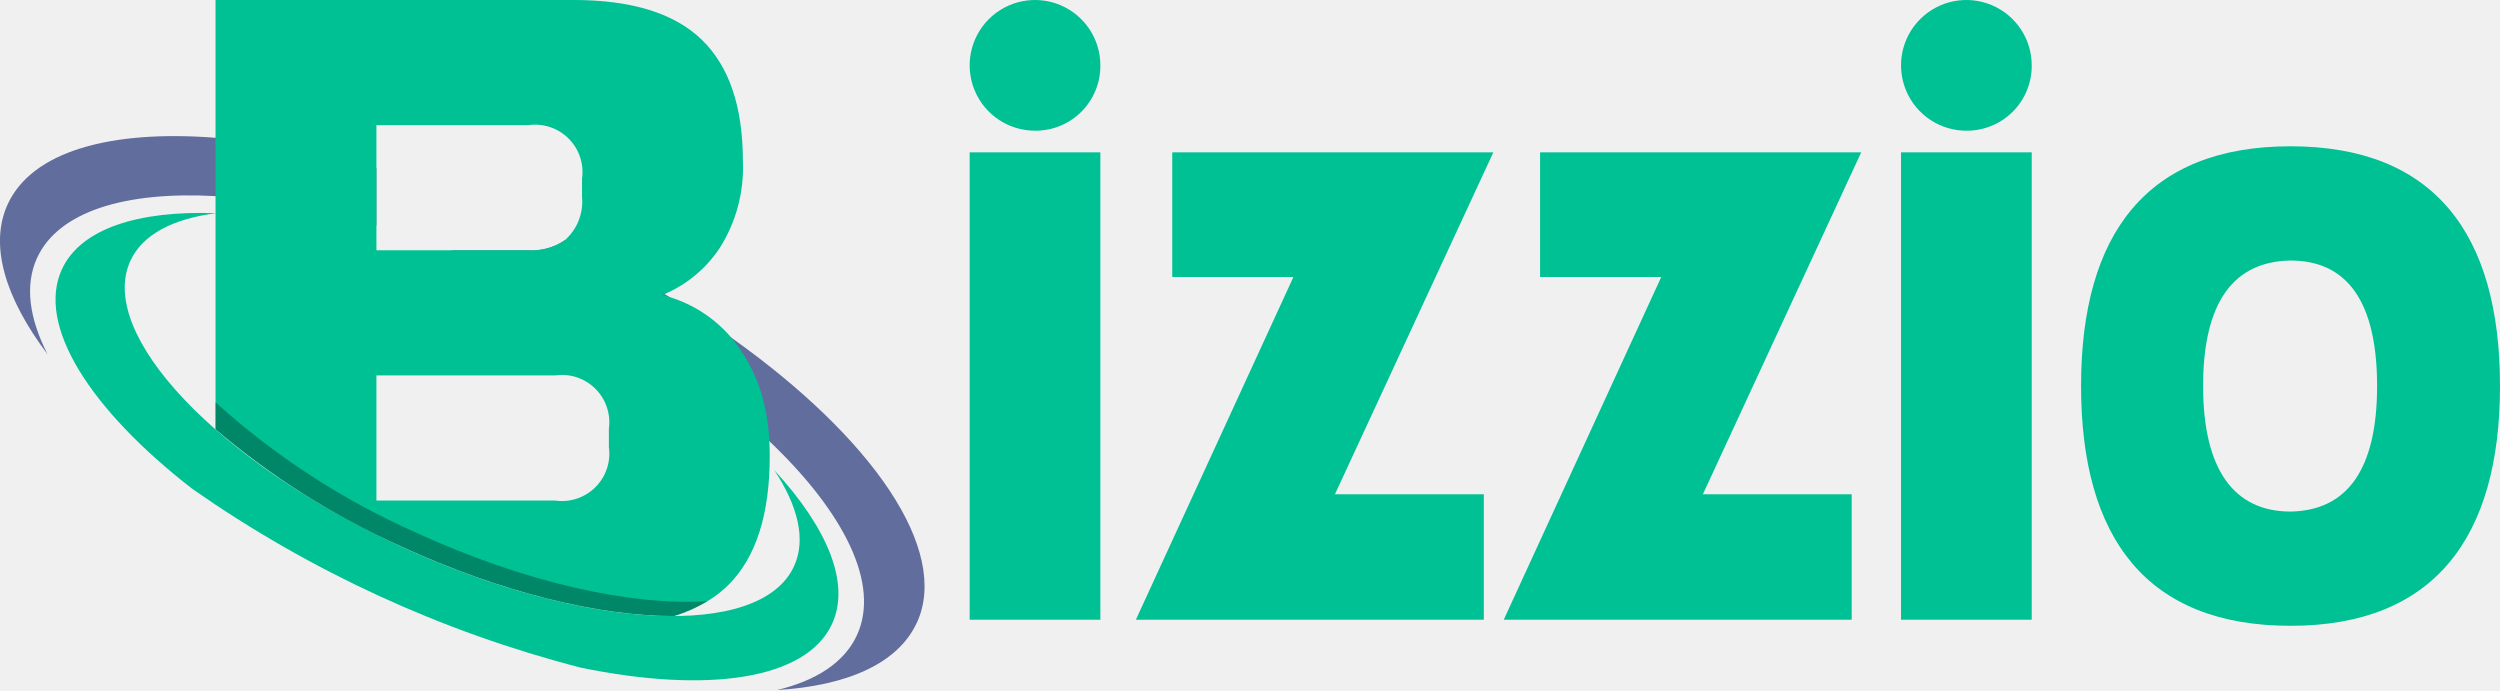
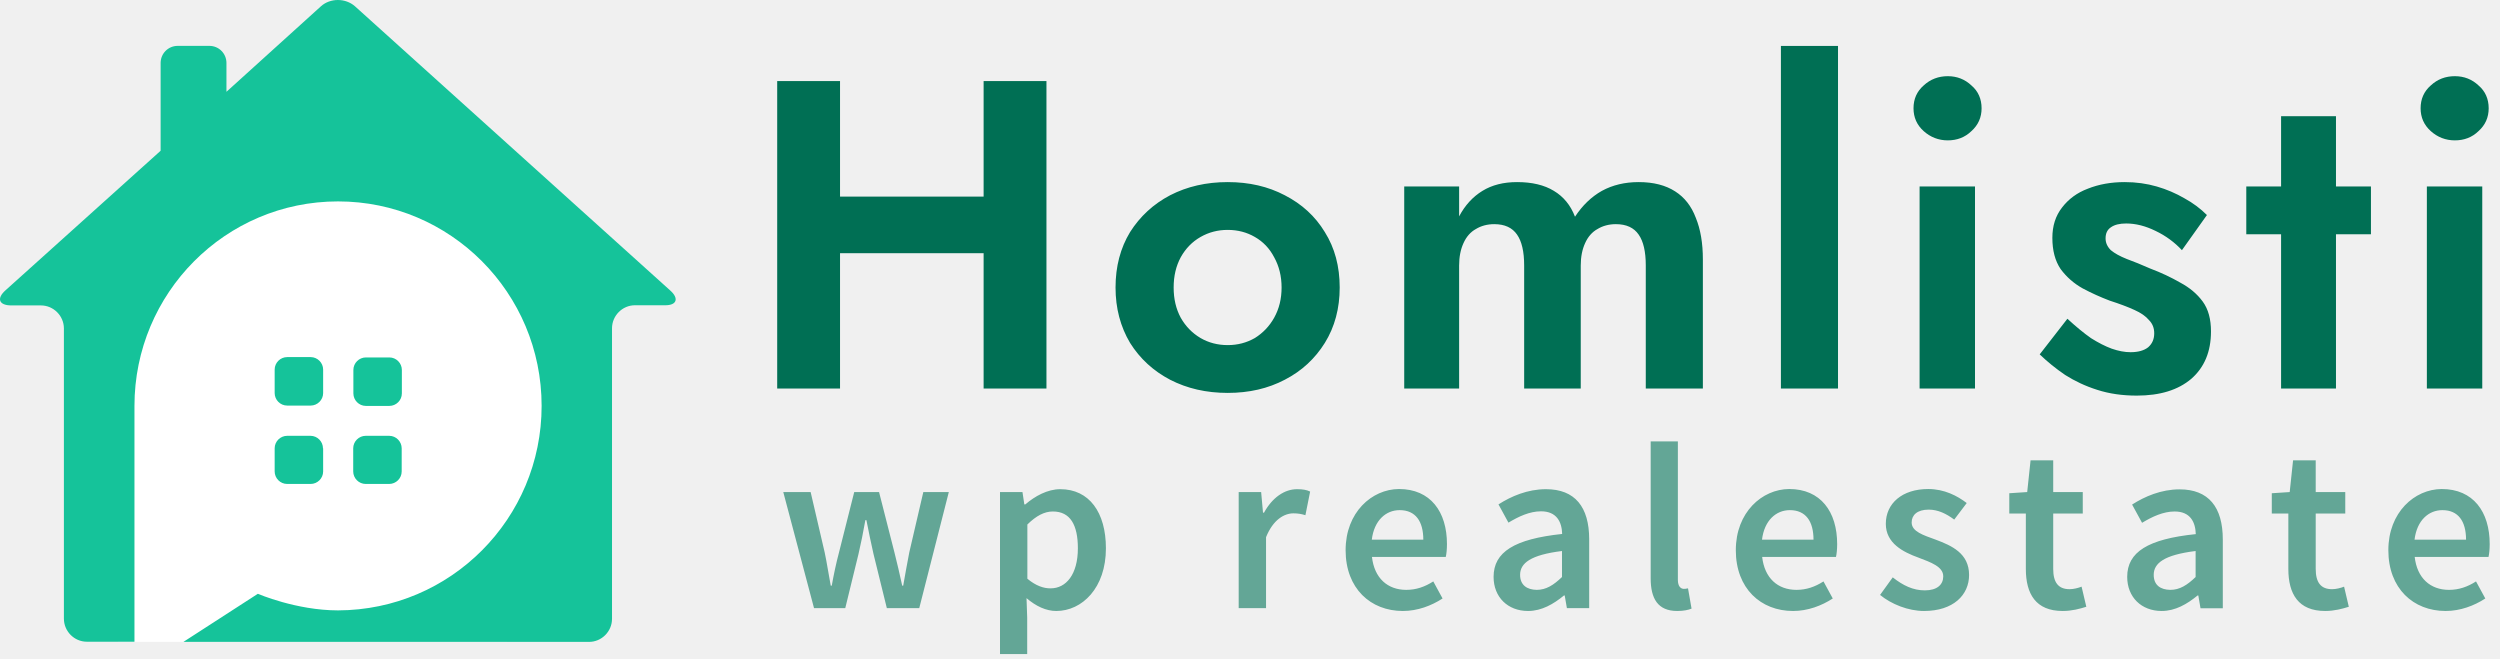
- <svg xmlns="http://www.w3.org/2000/svg" width="132.86" height="36.676" viewBox="0 0 132.86 36.676">
+ <svg xmlns="http://www.w3.org/2000/svg" width="148" height="39" viewBox="0 0 148 39" fill="none">
+   <g clip-path="url(#clip0)">
+     <path d="M11.5 38H7L6.5 22.5C4.333 16.667 4.3 6 21.5 10C38.7 14 35 28.667 31 35.5L30 38H13.5H11.5Z" fill="white" />
+     <path d="M20.92 23.29C20.92 23.69 21.25 24.03 21.66 24.03H23.05C23.45 24.03 23.79 23.7 23.79 23.29V21.9C23.79 21.5 23.46 21.16 23.05 21.16H21.66C21.26 21.16 20.92 21.49 20.92 21.9V23.29Z" fill="#15C39A" />
+     <path d="M18.39 24.01C18.79 24.01 19.13 23.68 19.13 23.27V21.88C19.13 21.48 18.8 21.14 18.39 21.14H17C16.6 21.14 16.26 21.47 16.26 21.88V23.27C16.26 23.67 16.59 24.01 17 24.01H18.39Z" fill="#15C39A" />
+     <path d="M21.65 25.8C21.25 25.8 20.91 26.13 20.91 26.54V27.91C20.91 28.31 21.24 28.65 21.65 28.65H23.04C23.44 28.65 23.78 28.32 23.78 27.91V26.54C23.78 26.14 23.45 25.8 23.04 25.8H21.65Z" fill="#15C39A" />
+     <path d="M19.12 26.54C19.12 26.14 18.79 25.8 18.38 25.8H17C16.6 25.8 16.26 26.13 16.26 26.54V27.91C16.26 28.31 16.59 28.65 17 28.65H18.39C18.79 28.65 19.13 28.32 19.13 27.91V26.54H19.12Z" fill="#15C39A" />
+     <path d="M39.668 17.188L21.011 0.369C20.451 -0.123 19.552 -0.123 19.003 0.369L13.406 5.434V3.729C13.406 3.167 12.957 2.716 12.397 2.716H10.518C9.959 2.716 9.509 3.167 9.509 3.729V8.924L0.335 17.178C-0.224 17.67 -0.065 18.081 0.675 18.081H2.424C3.163 18.081 3.783 18.693 3.783 19.445V36.626C3.783 37.368 4.392 37.99 5.142 37.99H7.96V24.029C7.96 17.349 13.346 11.923 20.012 11.923C26.657 11.923 32.064 17.329 32.064 24.029C32.064 30.708 26.677 36.114 20.012 36.135C17.534 36.135 15.265 35.152 15.265 35.152L10.858 38H34.872C35.611 38 36.231 37.388 36.231 36.636V19.435C36.231 18.693 36.84 18.071 37.59 18.071H39.339C40.068 18.091 40.218 17.67 39.668 17.188Z" fill="#15C39A" />
+     <path d="M47.23 14.99H60.59V11.64H47.23V14.99ZM58.23 4.8V23H61.95V4.8H58.23ZM46.01 4.8V23H49.73V4.8H46.01ZM66.04 17.02C66.04 18.25 66.33 19.34 66.9 20.3C67.49 21.24 68.28 21.96 69.27 22.48C70.28 23 71.41 23.26 72.68 23.26C73.95 23.26 75.07 23 76.06 22.48C77.07 21.96 77.85 21.23 78.43 20.3C79.02 19.35 79.31 18.25 79.31 17.02C79.31 15.77 79.02 14.68 78.43 13.74C77.86 12.8 77.07 12.08 76.06 11.56C75.07 11.04 73.95 10.78 72.68 10.78C71.41 10.78 70.28 11.04 69.27 11.56C68.28 12.08 67.49 12.81 66.9 13.74C66.33 14.68 66.04 15.77 66.04 17.02ZM69.48 17.02C69.48 16.34 69.62 15.75 69.9 15.23C70.19 14.71 70.58 14.31 71.07 14.03C71.56 13.75 72.09 13.61 72.68 13.61C73.27 13.61 73.81 13.75 74.29 14.03C74.78 14.31 75.16 14.71 75.43 15.23C75.72 15.75 75.87 16.35 75.87 17.02C75.87 17.7 75.72 18.29 75.43 18.81C75.15 19.31 74.77 19.71 74.29 20.01C73.8 20.29 73.27 20.43 72.68 20.43C72.09 20.43 71.55 20.29 71.07 20.01C70.58 19.72 70.19 19.32 69.9 18.81C69.62 18.29 69.48 17.7 69.48 17.02ZM100.81 15.36C100.81 14.39 100.67 13.57 100.39 12.89C100.13 12.2 99.72 11.68 99.17 11.33C98.61 10.97 97.9 10.78 97.01 10.78C96.2 10.78 95.47 10.95 94.83 11.3C94.21 11.65 93.68 12.16 93.24 12.83C92.98 12.15 92.56 11.64 91.99 11.3C91.42 10.95 90.69 10.78 89.81 10.78C89.01 10.78 88.33 10.95 87.76 11.3C87.19 11.65 86.73 12.15 86.38 12.81V11.04H83.13V23H86.38V15.72C86.38 15.2 86.47 14.76 86.64 14.39C86.81 14.01 87.06 13.73 87.37 13.56C87.68 13.37 88.05 13.27 88.46 13.27C89.08 13.27 89.53 13.48 89.81 13.89C90.09 14.29 90.23 14.9 90.23 15.71V23H93.58V15.72C93.58 15.2 93.67 14.76 93.84 14.39C94.01 14.01 94.26 13.73 94.57 13.56C94.88 13.37 95.25 13.27 95.66 13.27C96.28 13.27 96.73 13.48 97.01 13.89C97.29 14.29 97.43 14.9 97.43 15.71V23H100.81V15.36ZM105.43 2.72V23H108.81V2.72H105.43ZM113.28 6.41C113.28 6.95 113.48 7.4 113.88 7.76C114.28 8.12 114.76 8.31 115.31 8.31C115.86 8.31 116.33 8.13 116.71 7.76C117.11 7.4 117.31 6.95 117.31 6.41C117.31 5.86 117.11 5.4 116.71 5.06C116.33 4.7 115.86 4.51 115.31 4.51C114.76 4.51 114.28 4.69 113.88 5.06C113.48 5.41 113.28 5.86 113.28 6.41ZM113.64 11.04V23H116.92V11.04H113.64ZM122.39 18.87L120.75 20.98C121.2 21.41 121.7 21.82 122.26 22.2C122.83 22.56 123.46 22.86 124.16 23.08C124.87 23.31 125.65 23.42 126.5 23.42C127.87 23.42 128.94 23.09 129.72 22.43C130.5 21.75 130.89 20.82 130.89 19.62C130.89 18.89 130.73 18.3 130.4 17.85C130.07 17.4 129.63 17.03 129.07 16.73C128.53 16.42 127.94 16.14 127.3 15.9C126.78 15.67 126.31 15.48 125.9 15.33C125.5 15.17 125.19 15 124.96 14.81C124.75 14.6 124.65 14.37 124.65 14.11C124.65 13.82 124.75 13.6 124.96 13.46C125.18 13.3 125.49 13.23 125.87 13.23C126.44 13.23 127.02 13.38 127.61 13.67C128.22 13.96 128.74 14.35 129.17 14.81L130.65 12.73C130.27 12.35 129.83 12.02 129.32 11.74C128.82 11.45 128.27 11.21 127.68 11.04C127.09 10.87 126.46 10.78 125.78 10.78C124.98 10.78 124.25 10.91 123.6 11.17C122.96 11.41 122.45 11.79 122.07 12.29C121.69 12.78 121.5 13.37 121.5 14.08C121.5 14.83 121.66 15.44 121.99 15.93C122.34 16.4 122.77 16.78 123.29 17.07C123.81 17.35 124.35 17.59 124.9 17.8C125.49 17.99 125.97 18.17 126.36 18.35C126.74 18.52 127.03 18.72 127.22 18.95C127.43 19.16 127.53 19.42 127.53 19.73C127.53 20.08 127.41 20.35 127.17 20.56C126.93 20.75 126.58 20.85 126.13 20.85C125.78 20.85 125.41 20.78 125.01 20.64C124.63 20.5 124.22 20.29 123.79 20.02C123.36 19.72 122.89 19.33 122.39 18.87ZM132.98 11.04V13.87H140.36V11.04H132.98ZM135.04 6.88V23H138.29V6.88H135.04ZM143.3 6.41C143.3 6.95 143.5 7.4 143.9 7.76C144.3 8.12 144.78 8.31 145.33 8.31C145.88 8.31 146.35 8.13 146.73 7.76C147.13 7.4 147.33 6.95 147.33 6.41C147.33 5.86 147.13 5.4 146.73 5.06C146.35 4.7 145.88 4.51 145.33 4.51C144.77 4.51 144.3 4.69 143.9 5.06C143.5 5.41 143.3 5.86 143.3 6.41ZM143.67 11.04V23H146.95V11.04H143.67Z" fill="#006F54" />
+     <path d="M48.19 36H50.04L50.82 32.81C50.97 32.17 51.1 31.52 51.23 30.79H51.29C51.44 31.52 51.56 32.15 51.71 32.79L52.5 36H54.42L56.17 29.13H54.66L53.83 32.7C53.7 33.36 53.59 34 53.47 34.67H53.41C53.26 34 53.12 33.35 52.95 32.7L52.04 29.13H50.57L49.67 32.7C49.5 33.34 49.36 34 49.24 34.67H49.18C49.05 34 48.96 33.35 48.82 32.7L47.99 29.13H46.37L48.19 36ZM60.77 35.41C61.33 35.89 61.93 36.17 62.53 36.17C64.06 36.17 65.47 34.81 65.47 32.46C65.47 30.33 64.48 28.96 62.77 28.96C62.01 28.96 61.27 29.37 60.7 29.86H60.64L60.53 29.13H59.2V38.72H60.81V36.56L60.77 35.41ZM60.82 34.26V31.05C61.35 30.53 61.83 30.28 62.33 30.28C63.37 30.28 63.81 31.09 63.81 32.46C63.81 34.01 63.11 34.83 62.2 34.83C61.8 34.84 61.32 34.68 60.82 34.26ZM73.34 36H74.95V31.8C75.37 30.76 76.03 30.39 76.57 30.39C76.86 30.39 77.05 30.43 77.28 30.5L77.56 29.1C77.35 29 77.13 28.96 76.78 28.96C76.05 28.96 75.32 29.45 74.83 30.35H74.77L74.66 29.13H73.33V36H73.34ZM79.66 32.57C79.66 34.84 81.14 36.17 83.05 36.17C83.92 36.17 84.74 35.86 85.4 35.43L84.85 34.42C84.35 34.74 83.84 34.92 83.25 34.92C82.14 34.92 81.36 34.22 81.22 32.97H85.59C85.63 32.8 85.66 32.52 85.66 32.21C85.66 30.29 84.68 28.95 82.82 28.95C81.21 28.96 79.66 30.33 79.66 32.57ZM81.21 31.95C81.35 30.8 82.05 30.2 82.86 30.2C83.8 30.2 84.26 30.86 84.26 31.95H81.21ZM88.42 34.15C88.42 35.35 89.26 36.17 90.46 36.17C91.27 36.17 91.97 35.76 92.59 35.25H92.63L92.76 36H94.08V31.93C94.08 30.01 93.24 28.96 91.52 28.96C90.43 28.96 89.46 29.38 88.71 29.86L89.3 30.94C89.9 30.58 90.55 30.27 91.23 30.27C92.15 30.27 92.46 30.89 92.48 31.61C89.65 31.91 88.42 32.68 88.42 34.15ZM89.99 34.03C89.99 33.34 90.61 32.85 92.47 32.62V34.16C91.97 34.64 91.53 34.92 90.97 34.92C90.4 34.91 89.99 34.64 89.99 34.03ZM97.72 34.24C97.72 35.43 98.14 36.17 99.29 36.17C99.67 36.17 99.95 36.11 100.14 36.03L99.93 34.83C99.8 34.86 99.75 34.86 99.68 34.86C99.51 34.86 99.33 34.72 99.33 34.33V26.13H97.72V34.24ZM102.76 32.57C102.76 34.84 104.24 36.17 106.15 36.17C107.02 36.17 107.84 35.86 108.5 35.43L107.95 34.42C107.45 34.74 106.94 34.92 106.35 34.92C105.24 34.92 104.46 34.22 104.32 32.97H108.69C108.73 32.8 108.76 32.52 108.76 32.21C108.76 30.29 107.78 28.95 105.92 28.95C104.31 28.96 102.76 30.33 102.76 32.57ZM104.31 31.95C104.45 30.8 105.15 30.2 105.96 30.2C106.9 30.2 107.36 30.86 107.36 31.95H104.31ZM111.3 35.22C111.97 35.77 112.97 36.17 113.9 36.17C115.64 36.17 116.57 35.22 116.57 34.04C116.57 32.75 115.53 32.3 114.6 31.95C113.86 31.68 113.17 31.47 113.17 30.93C113.17 30.5 113.49 30.17 114.18 30.17C114.73 30.17 115.22 30.41 115.69 30.76L116.43 29.78C115.87 29.35 115.1 28.95 114.15 28.95C112.61 28.95 111.64 29.8 111.64 31.01C111.64 32.16 112.66 32.68 113.57 33.01C114.3 33.29 115.04 33.54 115.04 34.12C115.04 34.6 114.69 34.95 113.95 34.95C113.25 34.95 112.66 34.66 112.05 34.18L111.3 35.22ZM119.93 33.68C119.93 35.16 120.52 36.17 122.11 36.17C122.66 36.17 123.13 36.04 123.51 35.92L123.23 34.73C123.03 34.81 122.75 34.88 122.52 34.88C121.86 34.88 121.55 34.49 121.55 33.68V30.4H123.3V29.13H121.55V27.25H120.21L120.01 29.13L118.95 29.2V30.4H119.93V33.68ZM125.93 34.15C125.93 35.35 126.77 36.17 127.97 36.17C128.78 36.17 129.48 35.76 130.1 35.25H130.14L130.27 36.01H131.59V31.94C131.59 30.02 130.75 28.97 129.03 28.97C127.94 28.97 126.97 29.39 126.22 29.87L126.81 30.95C127.41 30.59 128.06 30.28 128.74 30.28C129.66 30.28 129.97 30.9 129.99 31.62C127.16 31.91 125.93 32.68 125.93 34.15ZM127.5 34.03C127.5 33.34 128.12 32.85 129.98 32.62V34.16C129.48 34.64 129.04 34.92 128.48 34.92C127.9 34.91 127.5 34.64 127.5 34.03ZM135.47 33.68C135.47 35.16 136.06 36.17 137.65 36.17C138.2 36.17 138.67 36.04 139.05 35.92L138.77 34.73C138.57 34.81 138.29 34.88 138.06 34.88C137.4 34.88 137.09 34.49 137.09 33.68V30.4H138.84V29.13H137.09V27.25H135.75L135.55 29.13L134.49 29.2V30.4H135.47V33.68ZM141.39 32.57C141.39 34.84 142.87 36.17 144.78 36.17C145.65 36.17 146.47 35.86 147.13 35.43L146.58 34.42C146.08 34.74 145.57 34.92 144.98 34.92C143.87 34.92 143.09 34.22 142.95 32.97H147.32C147.36 32.8 147.39 32.52 147.39 32.21C147.39 30.29 146.41 28.95 144.55 28.95C142.94 28.96 141.39 30.33 141.39 32.57ZM142.94 31.95C143.08 30.8 143.78 30.2 144.59 30.2C145.53 30.2 145.99 30.86 145.99 31.95H142.94Z" fill="#63A696" />
+   </g>
  <defs>
-     <clipPath id="clip-path">
-       <rect id="Rectangle_5045" data-name="Rectangle 5045" width="26.138" height="11.353" fill="none" />
+     <clipPath>
+       <rect width="148" height="39" fill="white" />
    </clipPath>
  </defs>
-   <g id="Group_6110" data-name="Group 6110" transform="translate(-257.233 -33.929)">
-     <g id="Group_34" data-name="Group 34" transform="translate(516.631 -1270.135)">
-       <path id="Complete_Cleaning_And_Disinfection_For_Your_Home" data-name="Complete Cleaning And Disinfection For Your Home" d="M41.63,13.01a3.445,3.445,0,0,0,3.45-3.45,3.473,3.473,0,1,0-3.45,3.45ZM45.08,39V14.16H38.134V39ZM65.964,14.16H48.9v6.624h6.44L46.966,39H65.458V32.33H57.546Zm19.55,0H68.448v6.624h6.44L66.516,39H85.008V32.33H77.1Zm5.612-1.15a3.445,3.445,0,0,0,3.45-3.45,3.473,3.473,0,1,0-3.45,3.45ZM94.576,39V14.16H87.63V39ZM108.33,13.838c-7.59,0-11.132,4.6-11.132,12.742,0,8.1,3.5,12.742,11.132,12.742,7.59,0,11.132-4.646,11.132-12.742C119.462,18.438,115.92,13.838,108.33,13.838Zm0,19.412c-2.99,0-4.646-2.208-4.646-6.67,0-4.508,1.656-6.624,4.646-6.67,2.99,0,4.6,2.162,4.6,6.67C112.93,31.042,111.32,33.2,108.33,33.25Z" transform="translate(-246 1298)" fill="#00c194" />
-     </g>
-     <g id="Group_6097" data-name="Group 6097" transform="translate(19604.188 7063.758)">
-       <g id="Group_6106" data-name="Group 6106" transform="translate(-19346.955 -7029.83)">
-         <g id="Group_6109" data-name="Group 6109">
-           <path id="Path_20771" data-name="Path 20771" d="M2486.962,1774.618c-1,2.166-3.694,3.346-7.437,3.576,2.09-.5,3.589-1.466,4.255-2.913,1.247-2.7-.658-6.512-4.655-10.316a48.224,48.224,0,0,0-12.157-8.1c-.3-.144-.6-.287-.909-.428s-.614-.28-.919-.413q-1.481-.65-2.941-1.2h4.122a3.117,3.117,0,0,0,1.931-.533c1.873.9,3.649,1.86,5.311,2.86.092.055.18.11.27.162,1.149.7,2.244,1.421,3.272,2.152,7.5,5.324,11.641,11.282,9.859,15.156" transform="translate(-2438.24 -1741.519)" fill="#616d9d" />
-           <g id="Group_6108" data-name="Group 6108">
-             <g id="Group_6107" data-name="Group 6107">
-               <path id="Path_20770" data-name="Path 20770" d="M985.963,1410.823a43.762,43.762,0,0,1,8.55,1.614v3.043a39.026,39.026,0,0,0-8.55-1.557c-4.791-.266-8.341.81-9.48,3.278-.666,1.447-.423,3.216.556,5.128-2.26-2.994-3.114-5.81-2.119-7.975,1.293-2.811,5.452-3.965,11.042-3.532" transform="translate(-974.51 -1403.499)" fill="#616d9d" />
-               <path id="Path_20772" data-name="Path 20772" d="M1715.121,984.842a10.461,10.461,0,0,0-.455-2.641,8.586,8.586,0,0,0-1.567-2.863,7.01,7.01,0,0,0-3.273-2.152c-.125-.042-.253-.078-.384-.115l.115-.047a6.7,6.7,0,0,0,2.926-2.445,7.973,7.973,0,0,0,1.233-4.632q0-4.322-2.184-6.439t-6.841-2.113h-19v11.329h.044l-.044.008V984.21a41.423,41.423,0,0,0,9.861,6.225c5.35,2.463,10.582,3.715,14.511,3.7a7.616,7.616,0,0,0,1.766-.786,5.987,5.987,0,0,0,1.131-.88q2.183-2.186,2.184-6.841c0-.266-.008-.528-.021-.781m-20.882-16.8h8.077a2.52,2.52,0,0,1,2.85,2.85v.951a2.724,2.724,0,0,1-.919,2.317,3.115,3.115,0,0,1-1.93.533h-8.077Zm0,13.3h9.5a2.52,2.52,0,0,1,2.853,2.85v.951a2.52,2.52,0,0,1-2.853,2.85h-9.5Z" transform="translate(-1674.236 -961.395)" fill="#00c194" />
-               <path id="Path_20773" data-name="Path 20773" d="M1161.869,1666.56c.648-1.408,2.285-2.243,4.565-2.528-4.159-.153-7.211.821-8.206,2.981-1.371,2.978,1.51,7.464,6.923,11.663a63.852,63.852,0,0,0,20.644,9.505c6.71,1.383,11.991.656,13.362-2.322.994-2.16-.25-5.112-3.07-8.172,1.266,1.918,1.7,3.7,1.047,5.112-1.8,3.9-11.146,3.428-20.885-1.056s-16.177-11.281-14.381-15.181" transform="translate(-1154.938 -1652.7)" fill="#00c194" />
-             </g>
-           </g>
-         </g>
-         <g id="Group_6104" data-name="Group 6104" transform="translate(11.452 21.384)" opacity="0.3">
-           <g id="Group_6103" data-name="Group 6103">
-             <g id="Group_6102" data-name="Group 6102" clip-path="url(#clip-path)">
-               <path id="Path_20774" data-name="Path 20774" d="M1711.828,2299.828a7.626,7.626,0,0,1-1.766.786c-3.929.018-9.161-1.233-14.511-3.7a41.4,41.4,0,0,1-9.861-6.225v-1.431a40.128,40.128,0,0,0,10.611,6.906c5.825,2.683,11.512,3.929,15.527,3.66" transform="translate(-1685.69 -2289.262)" />
-             </g>
-           </g>
-         </g>
-       </g>
-     </g>
-   </g>
</svg>
